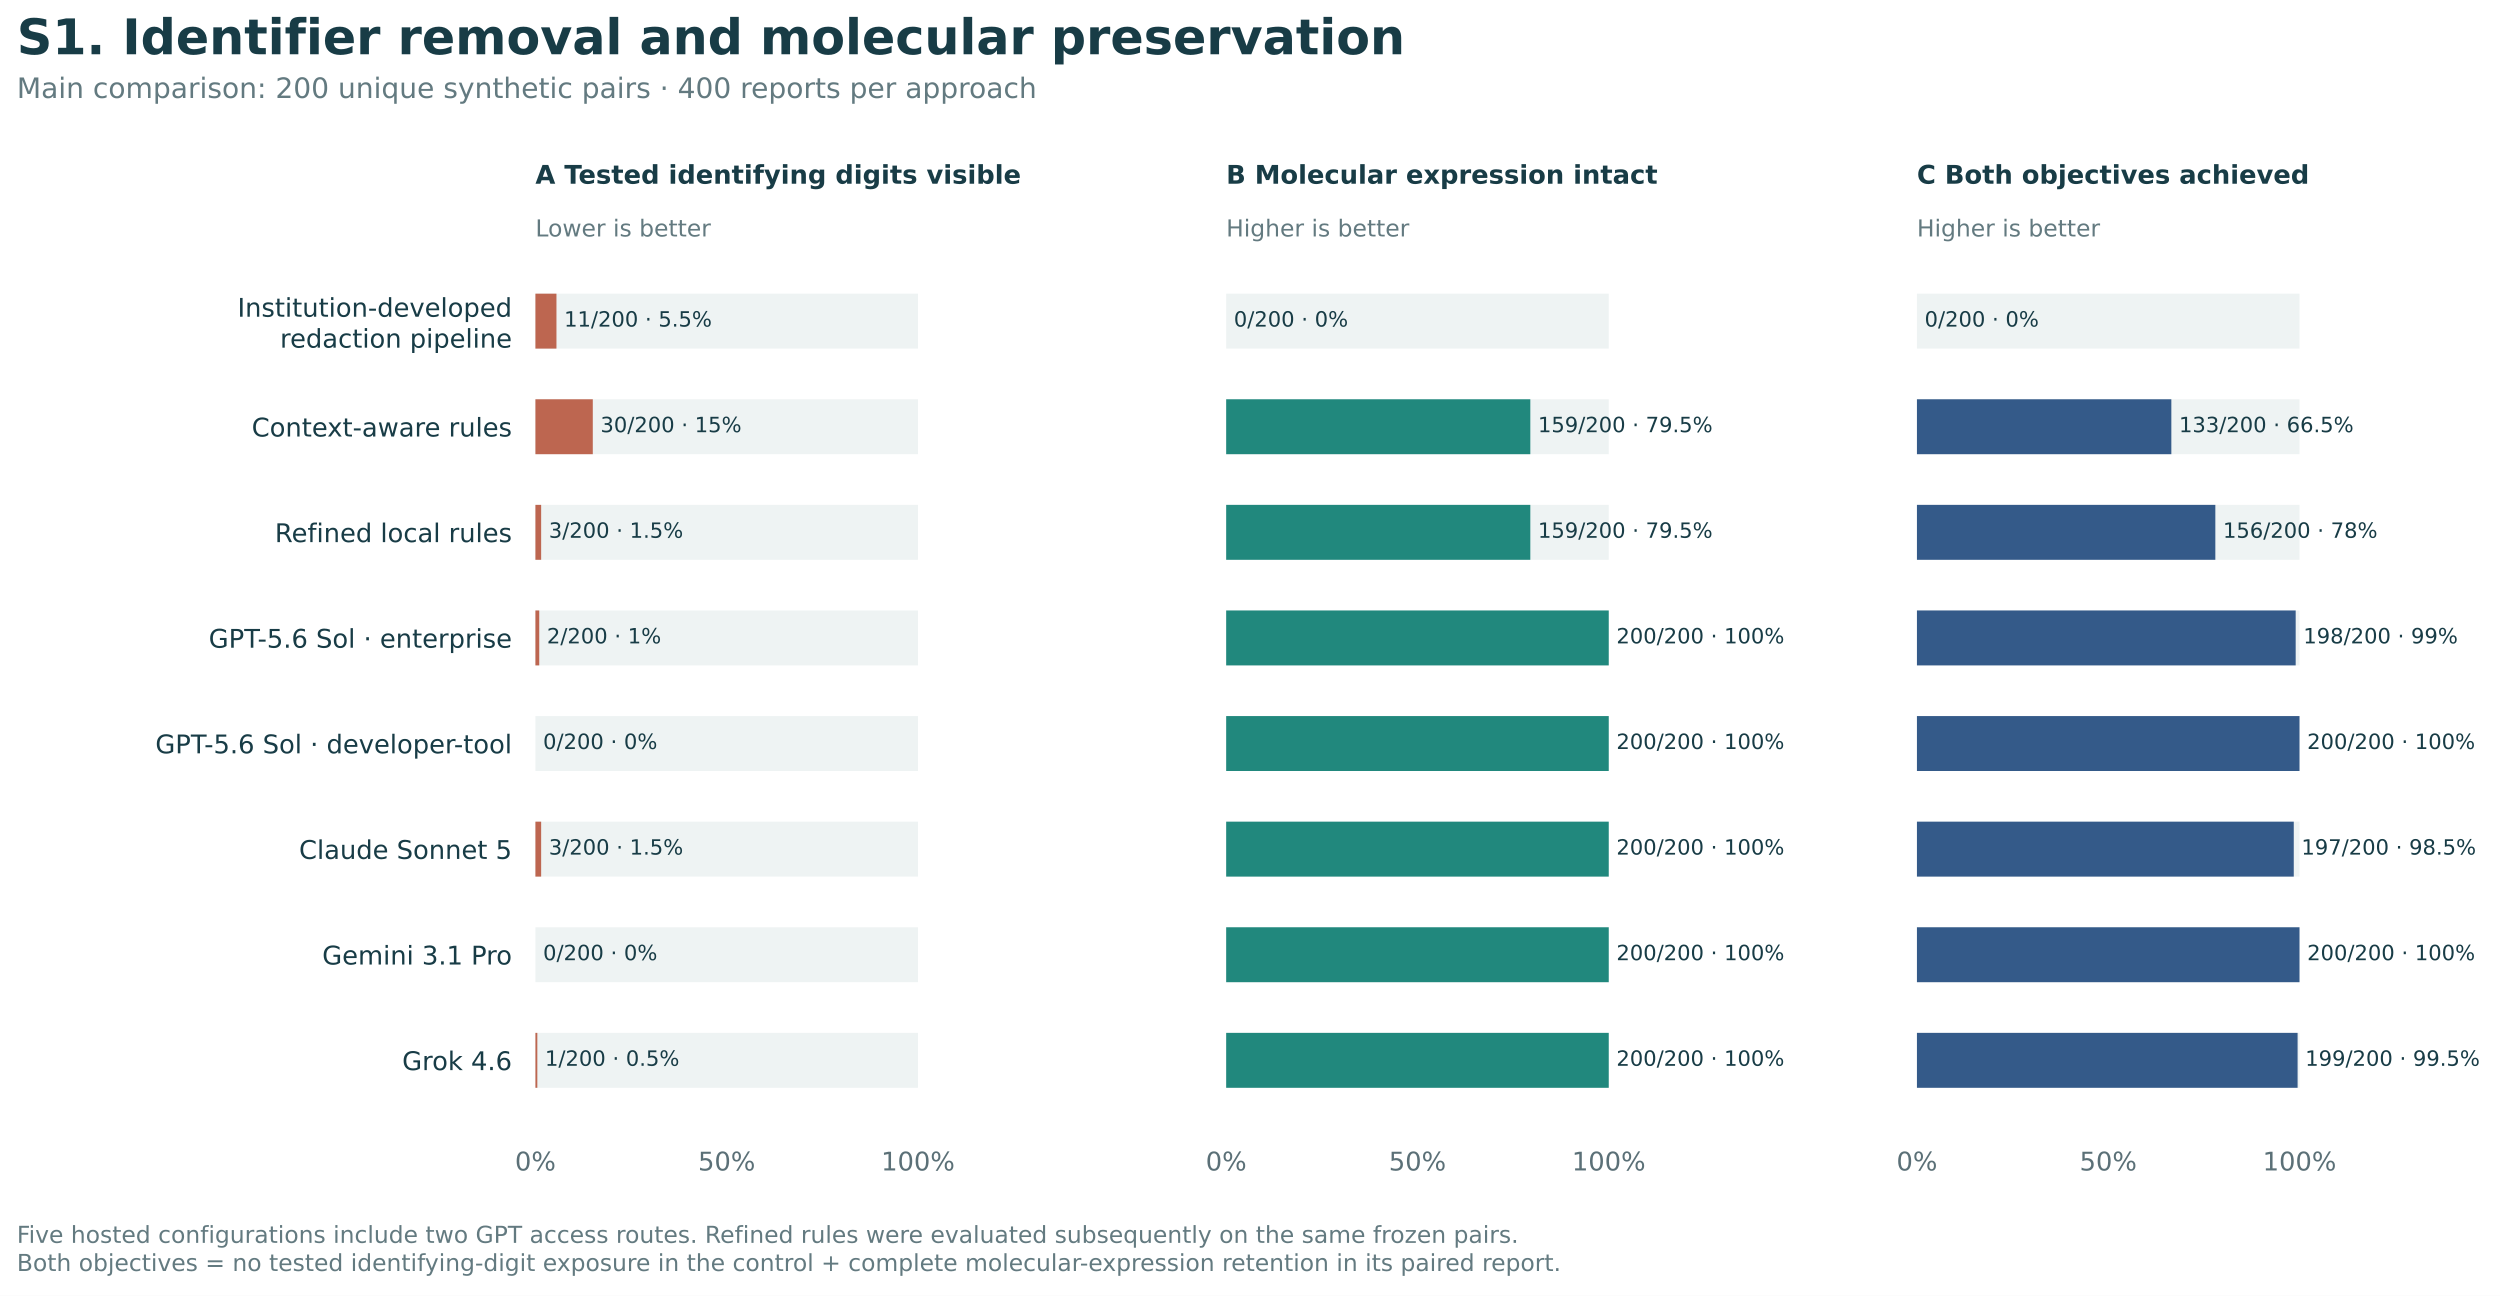
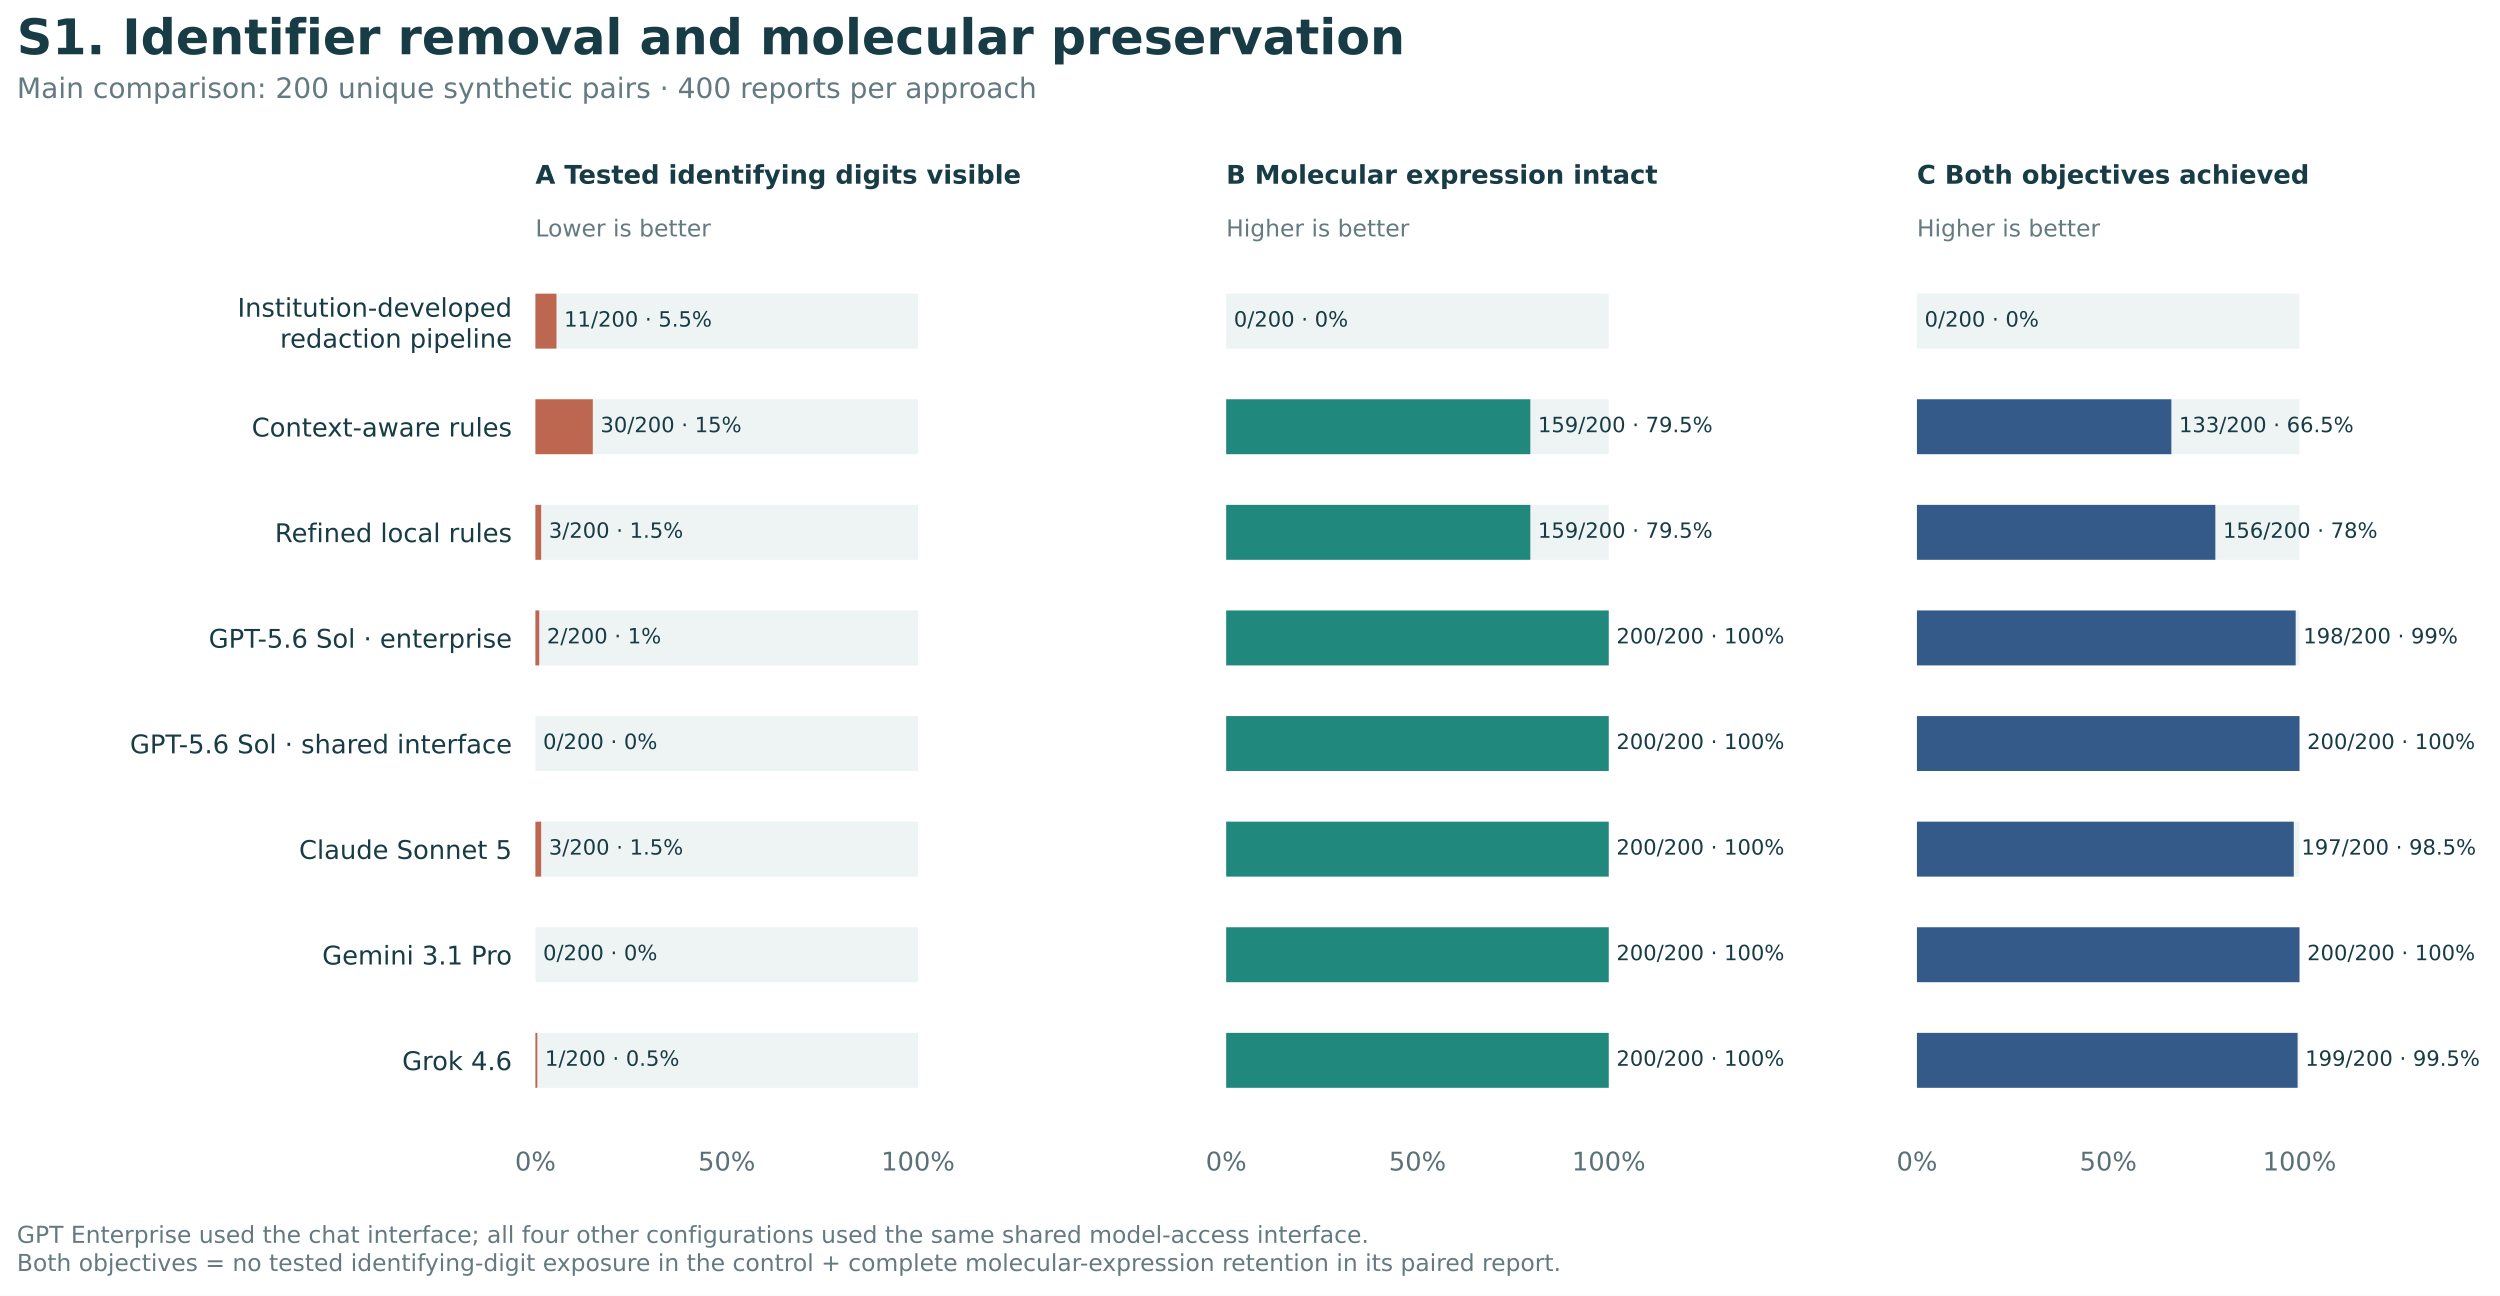
<svg xmlns="http://www.w3.org/2000/svg" width="1067.4pt" height="553.267pt" viewBox="0 0 1067.4 553.267" version="1.1">
  <defs>
    <style type="text/css">*{stroke-linejoin: round; stroke-linecap: butt}</style>
  </defs>
  <g id="figure_1">
    <g id="patch_1">
      <path d="M 0 553.267  L 1067.4 553.267  L 1067.4 0  L 0 0  z " style="fill: #ffffff" />
    </g>
    <g id="axes_1">
      <g id="patch_2">
        <path d="M 228.6 481.392  L 470.344 481.392  L 470.344 108.432  L 228.6 108.432  z " style="fill: #ffffff" />
      </g>
      <g id="patch_3">
-         <path d="M 228.6 125.385  L 391.941 125.385  L 391.941 148.83  L 228.6 148.83  z " clip-path="url(#p713039f32a)" style="fill: #eef3f3" />
+         <path d="M 228.6 125.385  L 391.941 125.385  L 391.941 148.83  L 228.6 148.83  z " clip-path="url(#pdbb8a0cc66)" style="fill: #eef3f3" />
      </g>
      <g id="patch_4">
-         <path d="M 228.6 170.472  L 391.941 170.472  L 391.941 193.917  L 228.6 193.917  z " clip-path="url(#p713039f32a)" style="fill: #eef3f3" />
+         <path d="M 228.6 170.472  L 391.941 170.472  L 391.941 193.917  L 228.6 193.917  z " clip-path="url(#pdbb8a0cc66)" style="fill: #eef3f3" />
      </g>
      <g id="patch_5">
-         <path d="M 228.6 215.559  L 391.941 215.559  L 391.941 239.004  L 228.6 239.004  z " clip-path="url(#p713039f32a)" style="fill: #eef3f3" />
+         <path d="M 228.6 215.559  L 391.941 215.559  L 391.941 239.004  L 228.6 239.004  z " clip-path="url(#pdbb8a0cc66)" style="fill: #eef3f3" />
      </g>
      <g id="patch_6">
-         <path d="M 228.6 260.646  L 391.941 260.646  L 391.941 284.091  L 228.6 284.091  z " clip-path="url(#p713039f32a)" style="fill: #eef3f3" />
+         <path d="M 228.6 260.646  L 391.941 260.646  L 391.941 284.091  L 228.6 284.091  z " clip-path="url(#pdbb8a0cc66)" style="fill: #eef3f3" />
      </g>
      <g id="patch_7">
-         <path d="M 228.6 305.733  L 391.941 305.733  L 391.941 329.178  L 228.6 329.178  z " clip-path="url(#p713039f32a)" style="fill: #eef3f3" />
+         <path d="M 228.6 305.733  L 391.941 305.733  L 391.941 329.178  L 228.6 329.178  z " clip-path="url(#pdbb8a0cc66)" style="fill: #eef3f3" />
      </g>
      <g id="patch_8">
-         <path d="M 228.6 350.82  L 391.941 350.82  L 391.941 374.265  L 228.6 374.265  z " clip-path="url(#p713039f32a)" style="fill: #eef3f3" />
+         <path d="M 228.6 350.82  L 391.941 350.82  L 391.941 374.265  L 228.6 374.265  z " clip-path="url(#pdbb8a0cc66)" style="fill: #eef3f3" />
      </g>
      <g id="patch_9">
-         <path d="M 228.6 395.907  L 391.941 395.907  L 391.941 419.352  L 228.6 419.352  z " clip-path="url(#p713039f32a)" style="fill: #eef3f3" />
+         <path d="M 228.6 395.907  L 391.941 395.907  L 391.941 419.352  L 228.6 419.352  z " clip-path="url(#pdbb8a0cc66)" style="fill: #eef3f3" />
      </g>
      <g id="patch_10">
-         <path d="M 228.6 440.994  L 391.941 440.994  L 391.941 464.439  L 228.6 464.439  z " clip-path="url(#p713039f32a)" style="fill: #eef3f3" />
+         <path d="M 228.6 440.994  L 391.941 440.994  L 391.941 464.439  L 228.6 464.439  z " clip-path="url(#pdbb8a0cc66)" style="fill: #eef3f3" />
      </g>
      <g id="patch_11">
-         <path d="M 228.6 125.385  L 237.584 125.385  L 237.584 148.83  L 228.6 148.83  z " clip-path="url(#p713039f32a)" style="fill: #bd6650" />
+         <path d="M 228.6 125.385  L 237.584 125.385  L 237.584 148.83  L 228.6 148.83  z " clip-path="url(#pdbb8a0cc66)" style="fill: #bd6650" />
      </g>
      <g id="patch_12">
-         <path d="M 228.6 170.472  L 253.101 170.472  L 253.101 193.917  L 228.6 193.917  z " clip-path="url(#p713039f32a)" style="fill: #bd6650" />
+         <path d="M 228.6 170.472  L 253.101 170.472  L 253.101 193.917  L 228.6 193.917  z " clip-path="url(#pdbb8a0cc66)" style="fill: #bd6650" />
      </g>
      <g id="patch_13">
-         <path d="M 228.6 215.559  L 231.05 215.559  L 231.05 239.004  L 228.6 239.004  z " clip-path="url(#p713039f32a)" style="fill: #bd6650" />
+         <path d="M 228.6 215.559  L 231.05 215.559  L 231.05 239.004  L 228.6 239.004  z " clip-path="url(#pdbb8a0cc66)" style="fill: #bd6650" />
      </g>
      <g id="patch_14">
-         <path d="M 228.6 260.646  L 230.233 260.646  L 230.233 284.091  L 228.6 284.091  z " clip-path="url(#p713039f32a)" style="fill: #bd6650" />
+         <path d="M 228.6 260.646  L 230.233 260.646  L 230.233 284.091  L 228.6 284.091  z " clip-path="url(#pdbb8a0cc66)" style="fill: #bd6650" />
      </g>
      <g id="patch_15">
-         <path d="M 228.6 305.733  L 228.6 305.733  L 228.6 329.178  L 228.6 329.178  z " clip-path="url(#p713039f32a)" style="fill: #bd6650" />
+         <path d="M 228.6 305.733  L 228.6 305.733  L 228.6 329.178  L 228.6 329.178  z " clip-path="url(#pdbb8a0cc66)" style="fill: #bd6650" />
      </g>
      <g id="patch_16">
-         <path d="M 228.6 350.82  L 231.05 350.82  L 231.05 374.265  L 228.6 374.265  z " clip-path="url(#p713039f32a)" style="fill: #bd6650" />
+         <path d="M 228.6 350.82  L 231.05 350.82  L 231.05 374.265  L 228.6 374.265  z " clip-path="url(#pdbb8a0cc66)" style="fill: #bd6650" />
      </g>
      <g id="patch_17">
-         <path d="M 228.6 395.907  L 228.6 395.907  L 228.6 419.352  L 228.6 419.352  z " clip-path="url(#p713039f32a)" style="fill: #bd6650" />
+         <path d="M 228.6 395.907  L 228.6 395.907  L 228.6 419.352  L 228.6 419.352  z " clip-path="url(#pdbb8a0cc66)" style="fill: #bd6650" />
      </g>
      <g id="patch_18">
-         <path d="M 228.6 440.994  L 229.417 440.994  L 229.417 464.439  L 228.6 464.439  z " clip-path="url(#p713039f32a)" style="fill: #bd6650" />
+         <path d="M 228.6 440.994  L 229.417 440.994  L 229.417 464.439  L 228.6 464.439  z " clip-path="url(#pdbb8a0cc66)" style="fill: #bd6650" />
      </g>
      <g id="matplotlib.axis_1">
        <g id="xtick_1">
          <g id="line2d_1" />
          <g id="text_1">
            <text style="font-size: 11px; font-family: 'DejaVu Sans'; text-anchor: middle; fill: #5b7077" x="228.6" y="499.749" transform="rotate(-0 228.6 499.7494)">0%</text>
          </g>
        </g>
        <g id="xtick_2">
          <g id="line2d_2" />
          <g id="text_2">
            <text style="font-size: 11px; font-family: 'DejaVu Sans'; text-anchor: middle; fill: #5b7077" x="310.27" y="499.749" transform="rotate(-0 310.2703 499.7494)">50%</text>
          </g>
        </g>
        <g id="xtick_3">
          <g id="line2d_3" />
          <g id="text_3">
            <text style="font-size: 11px; font-family: 'DejaVu Sans'; text-anchor: middle; fill: #5b7077" x="391.941" y="499.749" transform="rotate(-0 391.9407 499.7494)">100%</text>
          </g>
        </g>
      </g>
      <g id="matplotlib.axis_2">
        <g id="ytick_1">
          <g id="line2d_4" />
          <g id="text_4">
            <text style="font-size: 11px; font-family: 'DejaVu Sans'; fill: #183c46" transform="translate(101.4105 135.2355)">Institution-developed</text>
            <text style="font-size: 11px; font-family: 'DejaVu Sans'; fill: #183c46" transform="translate(119.5708 148.4385)">redaction pipeline</text>
          </g>
        </g>
        <g id="ytick_2">
          <g id="line2d_5" />
          <g id="text_5">
            <text style="font-size: 11px; font-family: 'DejaVu Sans'; text-anchor: end; fill: #183c46" x="218.6" y="186.374" transform="rotate(-0 218.6 186.3735)">Context-aware rules</text>
          </g>
        </g>
        <g id="ytick_3">
          <g id="line2d_6" />
          <g id="text_6">
            <text style="font-size: 11px; font-family: 'DejaVu Sans'; text-anchor: end; fill: #183c46" x="218.6" y="231.461" transform="rotate(-0 218.6 231.4606)">Refined local rules</text>
          </g>
        </g>
        <g id="ytick_4">
          <g id="line2d_7" />
          <g id="text_7">
            <text style="font-size: 11px; font-family: 'DejaVu Sans'; text-anchor: end; fill: #183c46" x="218.6" y="276.548" transform="rotate(-0 218.6 276.5476)">GPT-5.6 Sol · enterprise</text>
          </g>
        </g>
        <g id="ytick_5">
          <g id="line2d_8" />
          <g id="text_8">
-             <text style="font-size: 11px; font-family: 'DejaVu Sans'; text-anchor: end; fill: #183c46" x="218.6" y="321.635" transform="rotate(-0 218.6 321.6347)">GPT-5.6 Sol · developer-tool</text>
+             <text style="font-size: 11px; font-family: 'DejaVu Sans'; text-anchor: end; fill: #183c46" x="218.6" y="321.635" transform="rotate(-0 218.6 321.6347)">GPT-5.6 Sol · shared interface</text>
          </g>
        </g>
        <g id="ytick_6">
          <g id="line2d_9" />
          <g id="text_9">
            <text style="font-size: 11px; font-family: 'DejaVu Sans'; text-anchor: end; fill: #183c46" x="218.6" y="366.722" transform="rotate(-0 218.6 366.7217)">Claude Sonnet 5</text>
          </g>
        </g>
        <g id="ytick_7">
          <g id="line2d_10" />
          <g id="text_10">
            <text style="font-size: 11px; font-family: 'DejaVu Sans'; text-anchor: end; fill: #183c46" x="218.6" y="411.809" transform="rotate(-0 218.6 411.8087)">Gemini 3.1 Pro</text>
          </g>
        </g>
        <g id="ytick_8">
          <g id="line2d_11" />
          <g id="text_11">
            <text style="font-size: 11px; font-family: 'DejaVu Sans'; text-anchor: end; fill: #183c46" x="218.6" y="456.896" transform="rotate(-0 218.6 456.8958)">Grok 4.6</text>
          </g>
        </g>
      </g>
      <g id="text_12">
        <text style="font-size: 9px; font-family: 'DejaVu Sans'; text-anchor: start; fill: #183c46" x="240.851" y="139.445" transform="rotate(-0 240.8505 139.4452)">11/200 · 5.5%</text>
      </g>
      <g id="text_13">
        <text style="font-size: 9px; font-family: 'DejaVu Sans'; text-anchor: start; fill: #183c46" x="256.368" y="184.532" transform="rotate(-0 256.3679 184.5323)">30/200 · 15%</text>
      </g>
      <g id="text_14">
        <text style="font-size: 9px; font-family: 'DejaVu Sans'; text-anchor: start; fill: #183c46" x="234.317" y="229.619" transform="rotate(-0 234.3169 229.6193)">3/200 · 1.5%</text>
      </g>
      <g id="text_15">
        <text style="font-size: 9px; font-family: 'DejaVu Sans'; text-anchor: start; fill: #183c46" x="233.5" y="274.706" transform="rotate(-0 233.5002 274.7064)">2/200 · 1%</text>
      </g>
      <g id="text_16">
        <text style="font-size: 9px; font-family: 'DejaVu Sans'; text-anchor: start; fill: #183c46" x="231.867" y="319.793" transform="rotate(-0 231.8668 319.7934)">0/200 · 0%</text>
      </g>
      <g id="text_17">
        <text style="font-size: 9px; font-family: 'DejaVu Sans'; text-anchor: start; fill: #183c46" x="234.317" y="364.88" transform="rotate(-0 234.3169 364.8805)">3/200 · 1.5%</text>
      </g>
      <g id="text_18">
        <text style="font-size: 9px; font-family: 'DejaVu Sans'; text-anchor: start; fill: #183c46" x="231.867" y="409.967" transform="rotate(-0 231.8668 409.9675)">0/200 · 0%</text>
      </g>
      <g id="text_19">
        <text style="font-size: 9px; font-family: 'DejaVu Sans'; text-anchor: start; fill: #183c46" x="232.684" y="455.055" transform="rotate(-0 232.6835 455.0545)">1/200 · 0.5%</text>
      </g>
      <g id="text_20">
        <text style="font-size: 10px; font-family: 'DejaVu Sans'; text-anchor: start; fill: #637a80" x="228.6" y="100.973" transform="rotate(-0 228.6 100.9728)">Lower is better</text>
      </g>
      <g id="text_21">
        <text style="font-weight: 700; font-size: 11px; font-family: 'DejaVu Sans'; text-anchor: start; fill: #183c46" x="228.6" y="78.432" transform="rotate(-0 228.6 78.432)">A  Tested identifying digits visible</text>
      </g>
    </g>
    <g id="axes_2">
      <g id="patch_19">
        <path d="M 523.528 481.392  L 765.272 481.392  L 765.272 108.432  L 523.528 108.432  z " style="fill: #ffffff" />
      </g>
      <g id="patch_20">
-         <path d="M 523.528 125.385  L 686.869 125.385  L 686.869 148.83  L 523.528 148.83  z " clip-path="url(#p98a859b3ce)" style="fill: #eef3f3" />
+         <path d="M 523.528 125.385  L 686.869 125.385  L 686.869 148.83  L 523.528 148.83  z " clip-path="url(#p8f6a09b029)" style="fill: #eef3f3" />
      </g>
      <g id="patch_21">
-         <path d="M 523.528 170.472  L 686.869 170.472  L 686.869 193.917  L 523.528 193.917  z " clip-path="url(#p98a859b3ce)" style="fill: #eef3f3" />
+         <path d="M 523.528 170.472  L 686.869 170.472  L 686.869 193.917  L 523.528 193.917  z " clip-path="url(#p8f6a09b029)" style="fill: #eef3f3" />
      </g>
      <g id="patch_22">
-         <path d="M 523.528 215.559  L 686.869 215.559  L 686.869 239.004  L 523.528 239.004  z " clip-path="url(#p98a859b3ce)" style="fill: #eef3f3" />
+         <path d="M 523.528 215.559  L 686.869 215.559  L 686.869 239.004  L 523.528 239.004  z " clip-path="url(#p8f6a09b029)" style="fill: #eef3f3" />
      </g>
      <g id="patch_23">
-         <path d="M 523.528 260.646  L 686.869 260.646  L 686.869 284.091  L 523.528 284.091  z " clip-path="url(#p98a859b3ce)" style="fill: #eef3f3" />
+         <path d="M 523.528 260.646  L 686.869 260.646  L 686.869 284.091  L 523.528 284.091  z " clip-path="url(#p8f6a09b029)" style="fill: #eef3f3" />
      </g>
      <g id="patch_24">
-         <path d="M 523.528 305.733  L 686.869 305.733  L 686.869 329.178  L 523.528 329.178  z " clip-path="url(#p98a859b3ce)" style="fill: #eef3f3" />
+         <path d="M 523.528 305.733  L 686.869 305.733  L 686.869 329.178  L 523.528 329.178  z " clip-path="url(#p8f6a09b029)" style="fill: #eef3f3" />
      </g>
      <g id="patch_25">
-         <path d="M 523.528 350.82  L 686.869 350.82  L 686.869 374.265  L 523.528 374.265  z " clip-path="url(#p98a859b3ce)" style="fill: #eef3f3" />
+         <path d="M 523.528 350.82  L 686.869 350.82  L 686.869 374.265  L 523.528 374.265  z " clip-path="url(#p8f6a09b029)" style="fill: #eef3f3" />
      </g>
      <g id="patch_26">
-         <path d="M 523.528 395.907  L 686.869 395.907  L 686.869 419.352  L 523.528 419.352  z " clip-path="url(#p98a859b3ce)" style="fill: #eef3f3" />
+         <path d="M 523.528 395.907  L 686.869 395.907  L 686.869 419.352  L 523.528 419.352  z " clip-path="url(#p8f6a09b029)" style="fill: #eef3f3" />
      </g>
      <g id="patch_27">
-         <path d="M 523.528 440.994  L 686.869 440.994  L 686.869 464.439  L 523.528 464.439  z " clip-path="url(#p98a859b3ce)" style="fill: #eef3f3" />
+         <path d="M 523.528 440.994  L 686.869 440.994  L 686.869 464.439  L 523.528 464.439  z " clip-path="url(#p8f6a09b029)" style="fill: #eef3f3" />
      </g>
      <g id="patch_28">
-         <path d="M 523.528 125.385  L 523.528 125.385  L 523.528 148.83  L 523.528 148.83  z " clip-path="url(#p98a859b3ce)" style="fill: #21887d" />
+         <path d="M 523.528 125.385  L 523.528 125.385  L 523.528 148.83  L 523.528 148.83  z " clip-path="url(#p8f6a09b029)" style="fill: #21887d" />
      </g>
      <g id="patch_29">
-         <path d="M 523.528 170.472  L 653.384 170.472  L 653.384 193.917  L 523.528 193.917  z " clip-path="url(#p98a859b3ce)" style="fill: #21887d" />
+         <path d="M 523.528 170.472  L 653.384 170.472  L 653.384 193.917  L 523.528 193.917  z " clip-path="url(#p8f6a09b029)" style="fill: #21887d" />
      </g>
      <g id="patch_30">
-         <path d="M 523.528 215.559  L 653.384 215.559  L 653.384 239.004  L 523.528 239.004  z " clip-path="url(#p98a859b3ce)" style="fill: #21887d" />
+         <path d="M 523.528 215.559  L 653.384 215.559  L 653.384 239.004  L 523.528 239.004  z " clip-path="url(#p8f6a09b029)" style="fill: #21887d" />
      </g>
      <g id="patch_31">
-         <path d="M 523.528 260.646  L 686.869 260.646  L 686.869 284.091  L 523.528 284.091  z " clip-path="url(#p98a859b3ce)" style="fill: #21887d" />
+         <path d="M 523.528 260.646  L 686.869 260.646  L 686.869 284.091  L 523.528 284.091  z " clip-path="url(#p8f6a09b029)" style="fill: #21887d" />
      </g>
      <g id="patch_32">
-         <path d="M 523.528 305.733  L 686.869 305.733  L 686.869 329.178  L 523.528 329.178  z " clip-path="url(#p98a859b3ce)" style="fill: #21887d" />
+         <path d="M 523.528 305.733  L 686.869 305.733  L 686.869 329.178  L 523.528 329.178  z " clip-path="url(#p8f6a09b029)" style="fill: #21887d" />
      </g>
      <g id="patch_33">
-         <path d="M 523.528 350.82  L 686.869 350.82  L 686.869 374.265  L 523.528 374.265  z " clip-path="url(#p98a859b3ce)" style="fill: #21887d" />
+         <path d="M 523.528 350.82  L 686.869 350.82  L 686.869 374.265  L 523.528 374.265  z " clip-path="url(#p8f6a09b029)" style="fill: #21887d" />
      </g>
      <g id="patch_34">
-         <path d="M 523.528 395.907  L 686.869 395.907  L 686.869 419.352  L 523.528 419.352  z " clip-path="url(#p98a859b3ce)" style="fill: #21887d" />
+         <path d="M 523.528 395.907  L 686.869 395.907  L 686.869 419.352  L 523.528 419.352  z " clip-path="url(#p8f6a09b029)" style="fill: #21887d" />
      </g>
      <g id="patch_35">
-         <path d="M 523.528 440.994  L 686.869 440.994  L 686.869 464.439  L 523.528 464.439  z " clip-path="url(#p98a859b3ce)" style="fill: #21887d" />
+         <path d="M 523.528 440.994  L 686.869 440.994  L 686.869 464.439  L 523.528 464.439  z " clip-path="url(#p8f6a09b029)" style="fill: #21887d" />
      </g>
      <g id="matplotlib.axis_3">
        <g id="xtick_4">
          <g id="line2d_12" />
          <g id="text_22">
            <text style="font-size: 11px; font-family: 'DejaVu Sans'; text-anchor: middle; fill: #5b7077" x="523.528" y="499.749" transform="rotate(-0 523.5279 499.7494)">0%</text>
          </g>
        </g>
        <g id="xtick_5">
          <g id="line2d_13" />
          <g id="text_23">
            <text style="font-size: 11px; font-family: 'DejaVu Sans'; text-anchor: middle; fill: #5b7077" x="605.198" y="499.749" transform="rotate(-0 605.1982 499.7494)">50%</text>
          </g>
        </g>
        <g id="xtick_6">
          <g id="line2d_14" />
          <g id="text_24">
            <text style="font-size: 11px; font-family: 'DejaVu Sans'; text-anchor: middle; fill: #5b7077" x="686.869" y="499.749" transform="rotate(-0 686.8686 499.7494)">100%</text>
          </g>
        </g>
      </g>
      <g id="matplotlib.axis_4">
        <g id="ytick_9">
          <g id="line2d_15" />
        </g>
        <g id="ytick_10">
          <g id="line2d_16" />
        </g>
        <g id="ytick_11">
          <g id="line2d_17" />
        </g>
        <g id="ytick_12">
          <g id="line2d_18" />
        </g>
        <g id="ytick_13">
          <g id="line2d_19" />
        </g>
        <g id="ytick_14">
          <g id="line2d_20" />
        </g>
        <g id="ytick_15">
          <g id="line2d_21" />
        </g>
        <g id="ytick_16">
          <g id="line2d_22" />
        </g>
      </g>
      <g id="text_25">
        <text style="font-size: 9px; font-family: 'DejaVu Sans'; text-anchor: start; fill: #183c46" x="526.795" y="139.445" transform="rotate(-0 526.7947 139.4452)">0/200 · 0%</text>
      </g>
      <g id="text_26">
        <text style="font-size: 9px; font-family: 'DejaVu Sans'; text-anchor: start; fill: #183c46" x="656.651" y="184.532" transform="rotate(-0 656.6505 184.5323)">159/200 · 79.5%</text>
      </g>
      <g id="text_27">
        <text style="font-size: 9px; font-family: 'DejaVu Sans'; text-anchor: start; fill: #183c46" x="656.651" y="229.619" transform="rotate(-0 656.6505 229.6193)">159/200 · 79.5%</text>
      </g>
      <g id="text_28">
        <text style="font-size: 9px; font-family: 'DejaVu Sans'; text-anchor: start; fill: #183c46" x="690.135" y="274.706" transform="rotate(-0 690.1354 274.7064)">200/200 · 100%</text>
      </g>
      <g id="text_29">
        <text style="font-size: 9px; font-family: 'DejaVu Sans'; text-anchor: start; fill: #183c46" x="690.135" y="319.793" transform="rotate(-0 690.1354 319.7934)">200/200 · 100%</text>
      </g>
      <g id="text_30">
        <text style="font-size: 9px; font-family: 'DejaVu Sans'; text-anchor: start; fill: #183c46" x="690.135" y="364.88" transform="rotate(-0 690.1354 364.8805)">200/200 · 100%</text>
      </g>
      <g id="text_31">
        <text style="font-size: 9px; font-family: 'DejaVu Sans'; text-anchor: start; fill: #183c46" x="690.135" y="409.967" transform="rotate(-0 690.1354 409.9675)">200/200 · 100%</text>
      </g>
      <g id="text_32">
        <text style="font-size: 9px; font-family: 'DejaVu Sans'; text-anchor: start; fill: #183c46" x="690.135" y="455.055" transform="rotate(-0 690.1354 455.0545)">200/200 · 100%</text>
      </g>
      <g id="text_33">
        <text style="font-size: 10px; font-family: 'DejaVu Sans'; text-anchor: start; fill: #637a80" x="523.528" y="100.973" transform="rotate(-0 523.5279 100.9728)">Higher is better</text>
      </g>
      <g id="text_34">
        <text style="font-weight: 700; font-size: 11px; font-family: 'DejaVu Sans'; text-anchor: start; fill: #183c46" x="523.528" y="78.432" transform="rotate(-0 523.5279 78.432)">B  Molecular expression intact</text>
      </g>
    </g>
    <g id="axes_3">
      <g id="patch_36">
        <path d="M 818.456 481.392  L 1060.2 481.392  L 1060.2 108.432  L 818.456 108.432  z " style="fill: #ffffff" />
      </g>
      <g id="patch_37">
-         <path d="M 818.456 125.385  L 981.796 125.385  L 981.796 148.83  L 818.456 148.83  z " clip-path="url(#pc825407011)" style="fill: #eef3f3" />
+         <path d="M 818.456 125.385  L 981.796 125.385  L 981.796 148.83  L 818.456 148.83  z " clip-path="url(#p7316c3eb58)" style="fill: #eef3f3" />
      </g>
      <g id="patch_38">
-         <path d="M 818.456 170.472  L 981.796 170.472  L 981.796 193.917  L 818.456 193.917  z " clip-path="url(#pc825407011)" style="fill: #eef3f3" />
+         <path d="M 818.456 170.472  L 981.796 170.472  L 981.796 193.917  L 818.456 193.917  z " clip-path="url(#p7316c3eb58)" style="fill: #eef3f3" />
      </g>
      <g id="patch_39">
-         <path d="M 818.456 215.559  L 981.796 215.559  L 981.796 239.004  L 818.456 239.004  z " clip-path="url(#pc825407011)" style="fill: #eef3f3" />
+         <path d="M 818.456 215.559  L 981.796 215.559  L 981.796 239.004  L 818.456 239.004  z " clip-path="url(#p7316c3eb58)" style="fill: #eef3f3" />
      </g>
      <g id="patch_40">
-         <path d="M 818.456 260.646  L 981.796 260.646  L 981.796 284.091  L 818.456 284.091  z " clip-path="url(#pc825407011)" style="fill: #eef3f3" />
+         <path d="M 818.456 260.646  L 981.796 260.646  L 981.796 284.091  L 818.456 284.091  z " clip-path="url(#p7316c3eb58)" style="fill: #eef3f3" />
      </g>
      <g id="patch_41">
-         <path d="M 818.456 305.733  L 981.796 305.733  L 981.796 329.178  L 818.456 329.178  z " clip-path="url(#pc825407011)" style="fill: #eef3f3" />
+         <path d="M 818.456 305.733  L 981.796 305.733  L 981.796 329.178  L 818.456 329.178  z " clip-path="url(#p7316c3eb58)" style="fill: #eef3f3" />
      </g>
      <g id="patch_42">
-         <path d="M 818.456 350.82  L 981.796 350.82  L 981.796 374.265  L 818.456 374.265  z " clip-path="url(#pc825407011)" style="fill: #eef3f3" />
+         <path d="M 818.456 350.82  L 981.796 350.82  L 981.796 374.265  L 818.456 374.265  z " clip-path="url(#p7316c3eb58)" style="fill: #eef3f3" />
      </g>
      <g id="patch_43">
-         <path d="M 818.456 395.907  L 981.796 395.907  L 981.796 419.352  L 818.456 419.352  z " clip-path="url(#pc825407011)" style="fill: #eef3f3" />
+         <path d="M 818.456 395.907  L 981.796 395.907  L 981.796 419.352  L 818.456 419.352  z " clip-path="url(#p7316c3eb58)" style="fill: #eef3f3" />
      </g>
      <g id="patch_44">
-         <path d="M 818.456 440.994  L 981.796 440.994  L 981.796 464.439  L 818.456 464.439  z " clip-path="url(#pc825407011)" style="fill: #eef3f3" />
+         <path d="M 818.456 440.994  L 981.796 440.994  L 981.796 464.439  L 818.456 464.439  z " clip-path="url(#p7316c3eb58)" style="fill: #eef3f3" />
      </g>
      <g id="patch_45">
-         <path d="M 818.456 125.385  L 818.456 125.385  L 818.456 148.83  L 818.456 148.83  z " clip-path="url(#pc825407011)" style="fill: #345a89" />
+         <path d="M 818.456 125.385  L 818.456 125.385  L 818.456 148.83  L 818.456 148.83  z " clip-path="url(#p7316c3eb58)" style="fill: #345a89" />
      </g>
      <g id="patch_46">
-         <path d="M 818.456 170.472  L 927.077 170.472  L 927.077 193.917  L 818.456 193.917  z " clip-path="url(#pc825407011)" style="fill: #345a89" />
+         <path d="M 818.456 170.472  L 927.077 170.472  L 927.077 193.917  L 818.456 193.917  z " clip-path="url(#p7316c3eb58)" style="fill: #345a89" />
      </g>
      <g id="patch_47">
-         <path d="M 818.456 215.559  L 945.862 215.559  L 945.862 239.004  L 818.456 239.004  z " clip-path="url(#pc825407011)" style="fill: #345a89" />
+         <path d="M 818.456 215.559  L 945.862 215.559  L 945.862 239.004  L 818.456 239.004  z " clip-path="url(#p7316c3eb58)" style="fill: #345a89" />
      </g>
      <g id="patch_48">
-         <path d="M 818.456 260.646  L 980.163 260.646  L 980.163 284.091  L 818.456 284.091  z " clip-path="url(#pc825407011)" style="fill: #345a89" />
+         <path d="M 818.456 260.646  L 980.163 260.646  L 980.163 284.091  L 818.456 284.091  z " clip-path="url(#p7316c3eb58)" style="fill: #345a89" />
      </g>
      <g id="patch_49">
-         <path d="M 818.456 305.733  L 981.796 305.733  L 981.796 329.178  L 818.456 329.178  z " clip-path="url(#pc825407011)" style="fill: #345a89" />
+         <path d="M 818.456 305.733  L 981.796 305.733  L 981.796 329.178  L 818.456 329.178  z " clip-path="url(#p7316c3eb58)" style="fill: #345a89" />
      </g>
      <g id="patch_50">
-         <path d="M 818.456 350.82  L 979.346 350.82  L 979.346 374.265  L 818.456 374.265  z " clip-path="url(#pc825407011)" style="fill: #345a89" />
+         <path d="M 818.456 350.82  L 979.346 350.82  L 979.346 374.265  L 818.456 374.265  z " clip-path="url(#p7316c3eb58)" style="fill: #345a89" />
      </g>
      <g id="patch_51">
-         <path d="M 818.456 395.907  L 981.796 395.907  L 981.796 419.352  L 818.456 419.352  z " clip-path="url(#pc825407011)" style="fill: #345a89" />
+         <path d="M 818.456 395.907  L 981.796 395.907  L 981.796 419.352  L 818.456 419.352  z " clip-path="url(#p7316c3eb58)" style="fill: #345a89" />
      </g>
      <g id="patch_52">
-         <path d="M 818.456 440.994  L 980.98 440.994  L 980.98 464.439  L 818.456 464.439  z " clip-path="url(#pc825407011)" style="fill: #345a89" />
+         <path d="M 818.456 440.994  L 980.98 440.994  L 980.98 464.439  L 818.456 464.439  z " clip-path="url(#p7316c3eb58)" style="fill: #345a89" />
      </g>
      <g id="matplotlib.axis_5">
        <g id="xtick_7">
          <g id="line2d_23" />
          <g id="text_35">
            <text style="font-size: 11px; font-family: 'DejaVu Sans'; text-anchor: middle; fill: #5b7077" x="818.456" y="499.749" transform="rotate(-0 818.4558 499.7494)">0%</text>
          </g>
        </g>
        <g id="xtick_8">
          <g id="line2d_24" />
          <g id="text_36">
            <text style="font-size: 11px; font-family: 'DejaVu Sans'; text-anchor: middle; fill: #5b7077" x="900.126" y="499.749" transform="rotate(-0 900.1261 499.7494)">50%</text>
          </g>
        </g>
        <g id="xtick_9">
          <g id="line2d_25" />
          <g id="text_37">
            <text style="font-size: 11px; font-family: 'DejaVu Sans'; text-anchor: middle; fill: #5b7077" x="981.796" y="499.749" transform="rotate(-0 981.7965 499.7494)">100%</text>
          </g>
        </g>
      </g>
      <g id="matplotlib.axis_6">
        <g id="ytick_17">
          <g id="line2d_26" />
        </g>
        <g id="ytick_18">
          <g id="line2d_27" />
        </g>
        <g id="ytick_19">
          <g id="line2d_28" />
        </g>
        <g id="ytick_20">
          <g id="line2d_29" />
        </g>
        <g id="ytick_21">
          <g id="line2d_30" />
        </g>
        <g id="ytick_22">
          <g id="line2d_31" />
        </g>
        <g id="ytick_23">
          <g id="line2d_32" />
        </g>
        <g id="ytick_24">
          <g id="line2d_33" />
        </g>
      </g>
      <g id="text_38">
        <text style="font-size: 9px; font-family: 'DejaVu Sans'; text-anchor: start; fill: #183c46" x="821.723" y="139.445" transform="rotate(-0 821.7226 139.4452)">0/200 · 0%</text>
      </g>
      <g id="text_39">
        <text style="font-size: 9px; font-family: 'DejaVu Sans'; text-anchor: start; fill: #183c46" x="930.344" y="184.532" transform="rotate(-0 930.3442 184.5323)">133/200 · 66.5%</text>
      </g>
      <g id="text_40">
        <text style="font-size: 9px; font-family: 'DejaVu Sans'; text-anchor: start; fill: #183c46" x="949.128" y="229.619" transform="rotate(-0 949.1283 229.6193)">156/200 · 78%</text>
      </g>
      <g id="text_41">
        <text style="font-size: 9px; font-family: 'DejaVu Sans'; text-anchor: start; fill: #183c46" x="983.43" y="274.706" transform="rotate(-0 983.4299 274.7064)">198/200 · 99%</text>
      </g>
      <g id="text_42">
        <text style="font-size: 9px; font-family: 'DejaVu Sans'; text-anchor: start; fill: #183c46" x="985.063" y="319.793" transform="rotate(-0 985.0633 319.7934)">200/200 · 100%</text>
      </g>
      <g id="text_43">
        <text style="font-size: 9px; font-family: 'DejaVu Sans'; text-anchor: start; fill: #183c46" x="982.613" y="364.88" transform="rotate(-0 982.6132 364.8805)">197/200 · 98.5%</text>
      </g>
      <g id="text_44">
        <text style="font-size: 9px; font-family: 'DejaVu Sans'; text-anchor: start; fill: #183c46" x="985.063" y="409.967" transform="rotate(-0 985.0633 409.9675)">200/200 · 100%</text>
      </g>
      <g id="text_45">
        <text style="font-size: 9px; font-family: 'DejaVu Sans'; text-anchor: start; fill: #183c46" x="984.247" y="455.055" transform="rotate(-0 984.2466 455.0545)">199/200 · 99.5%</text>
      </g>
      <g id="text_46">
        <text style="font-size: 10px; font-family: 'DejaVu Sans'; text-anchor: start; fill: #637a80" x="818.456" y="100.973" transform="rotate(-0 818.4558 100.9728)">Higher is better</text>
      </g>
      <g id="text_47">
        <text style="font-weight: 700; font-size: 11px; font-family: 'DejaVu Sans'; text-anchor: start; fill: #183c46" x="818.456" y="78.432" transform="rotate(-0 818.4558 78.432)">C  Both objectives achieved</text>
      </g>
    </g>
    <g id="text_48">
      <text style="font-weight: 700; font-size: 21px; font-family: 'DejaVu Sans'; text-anchor: start; fill: #183c46" x="7.2" y="23.157" transform="rotate(-0 7.2 23.15672)">S1. Identifier removal and molecular preservation</text>
    </g>
    <g id="text_49">
      <text style="font-size: 12px; font-family: 'DejaVu Sans'; text-anchor: start; fill: #637a80" x="7.2" y="41.832" transform="rotate(-0 7.2 41.832)">Main comparison: 200 unique synthetic pairs · 400 reports per approach</text>
    </g>
    <g id="text_50">
-       <text style="font-size: 10px; font-family: 'DejaVu Sans'; fill: #637a80" transform="translate(7.2 530.6613)">Five hosted configurations include two GPT access routes. Refined rules were evaluated subsequently on the same frozen pairs.</text>
+       <text style="font-size: 10px; font-family: 'DejaVu Sans'; fill: #637a80" transform="translate(7.2 530.6613)">GPT Enterprise used the chat interface; all four other configurations used the same shared model-access interface.</text>
      <text style="font-size: 10px; font-family: 'DejaVu Sans'; fill: #637a80" transform="translate(7.2 542.664)">Both objectives = no tested identifying-digit exposure in the control + complete molecular-expression retention in its paired report.</text>
    </g>
  </g>
  <defs>
-     <clipPath id="p713039f32a">
+     <clipPath id="pdbb8a0cc66">
      <rect x="228.6" y="108.432" width="241.744" height="372.96" />
    </clipPath>
-     <clipPath id="p98a859b3ce">
+     <clipPath id="p8f6a09b029">
      <rect x="523.528" y="108.432" width="241.744" height="372.96" />
    </clipPath>
-     <clipPath id="pc825407011">
+     <clipPath id="p7316c3eb58">
      <rect x="818.456" y="108.432" width="241.744" height="372.96" />
    </clipPath>
  </defs>
</svg>
